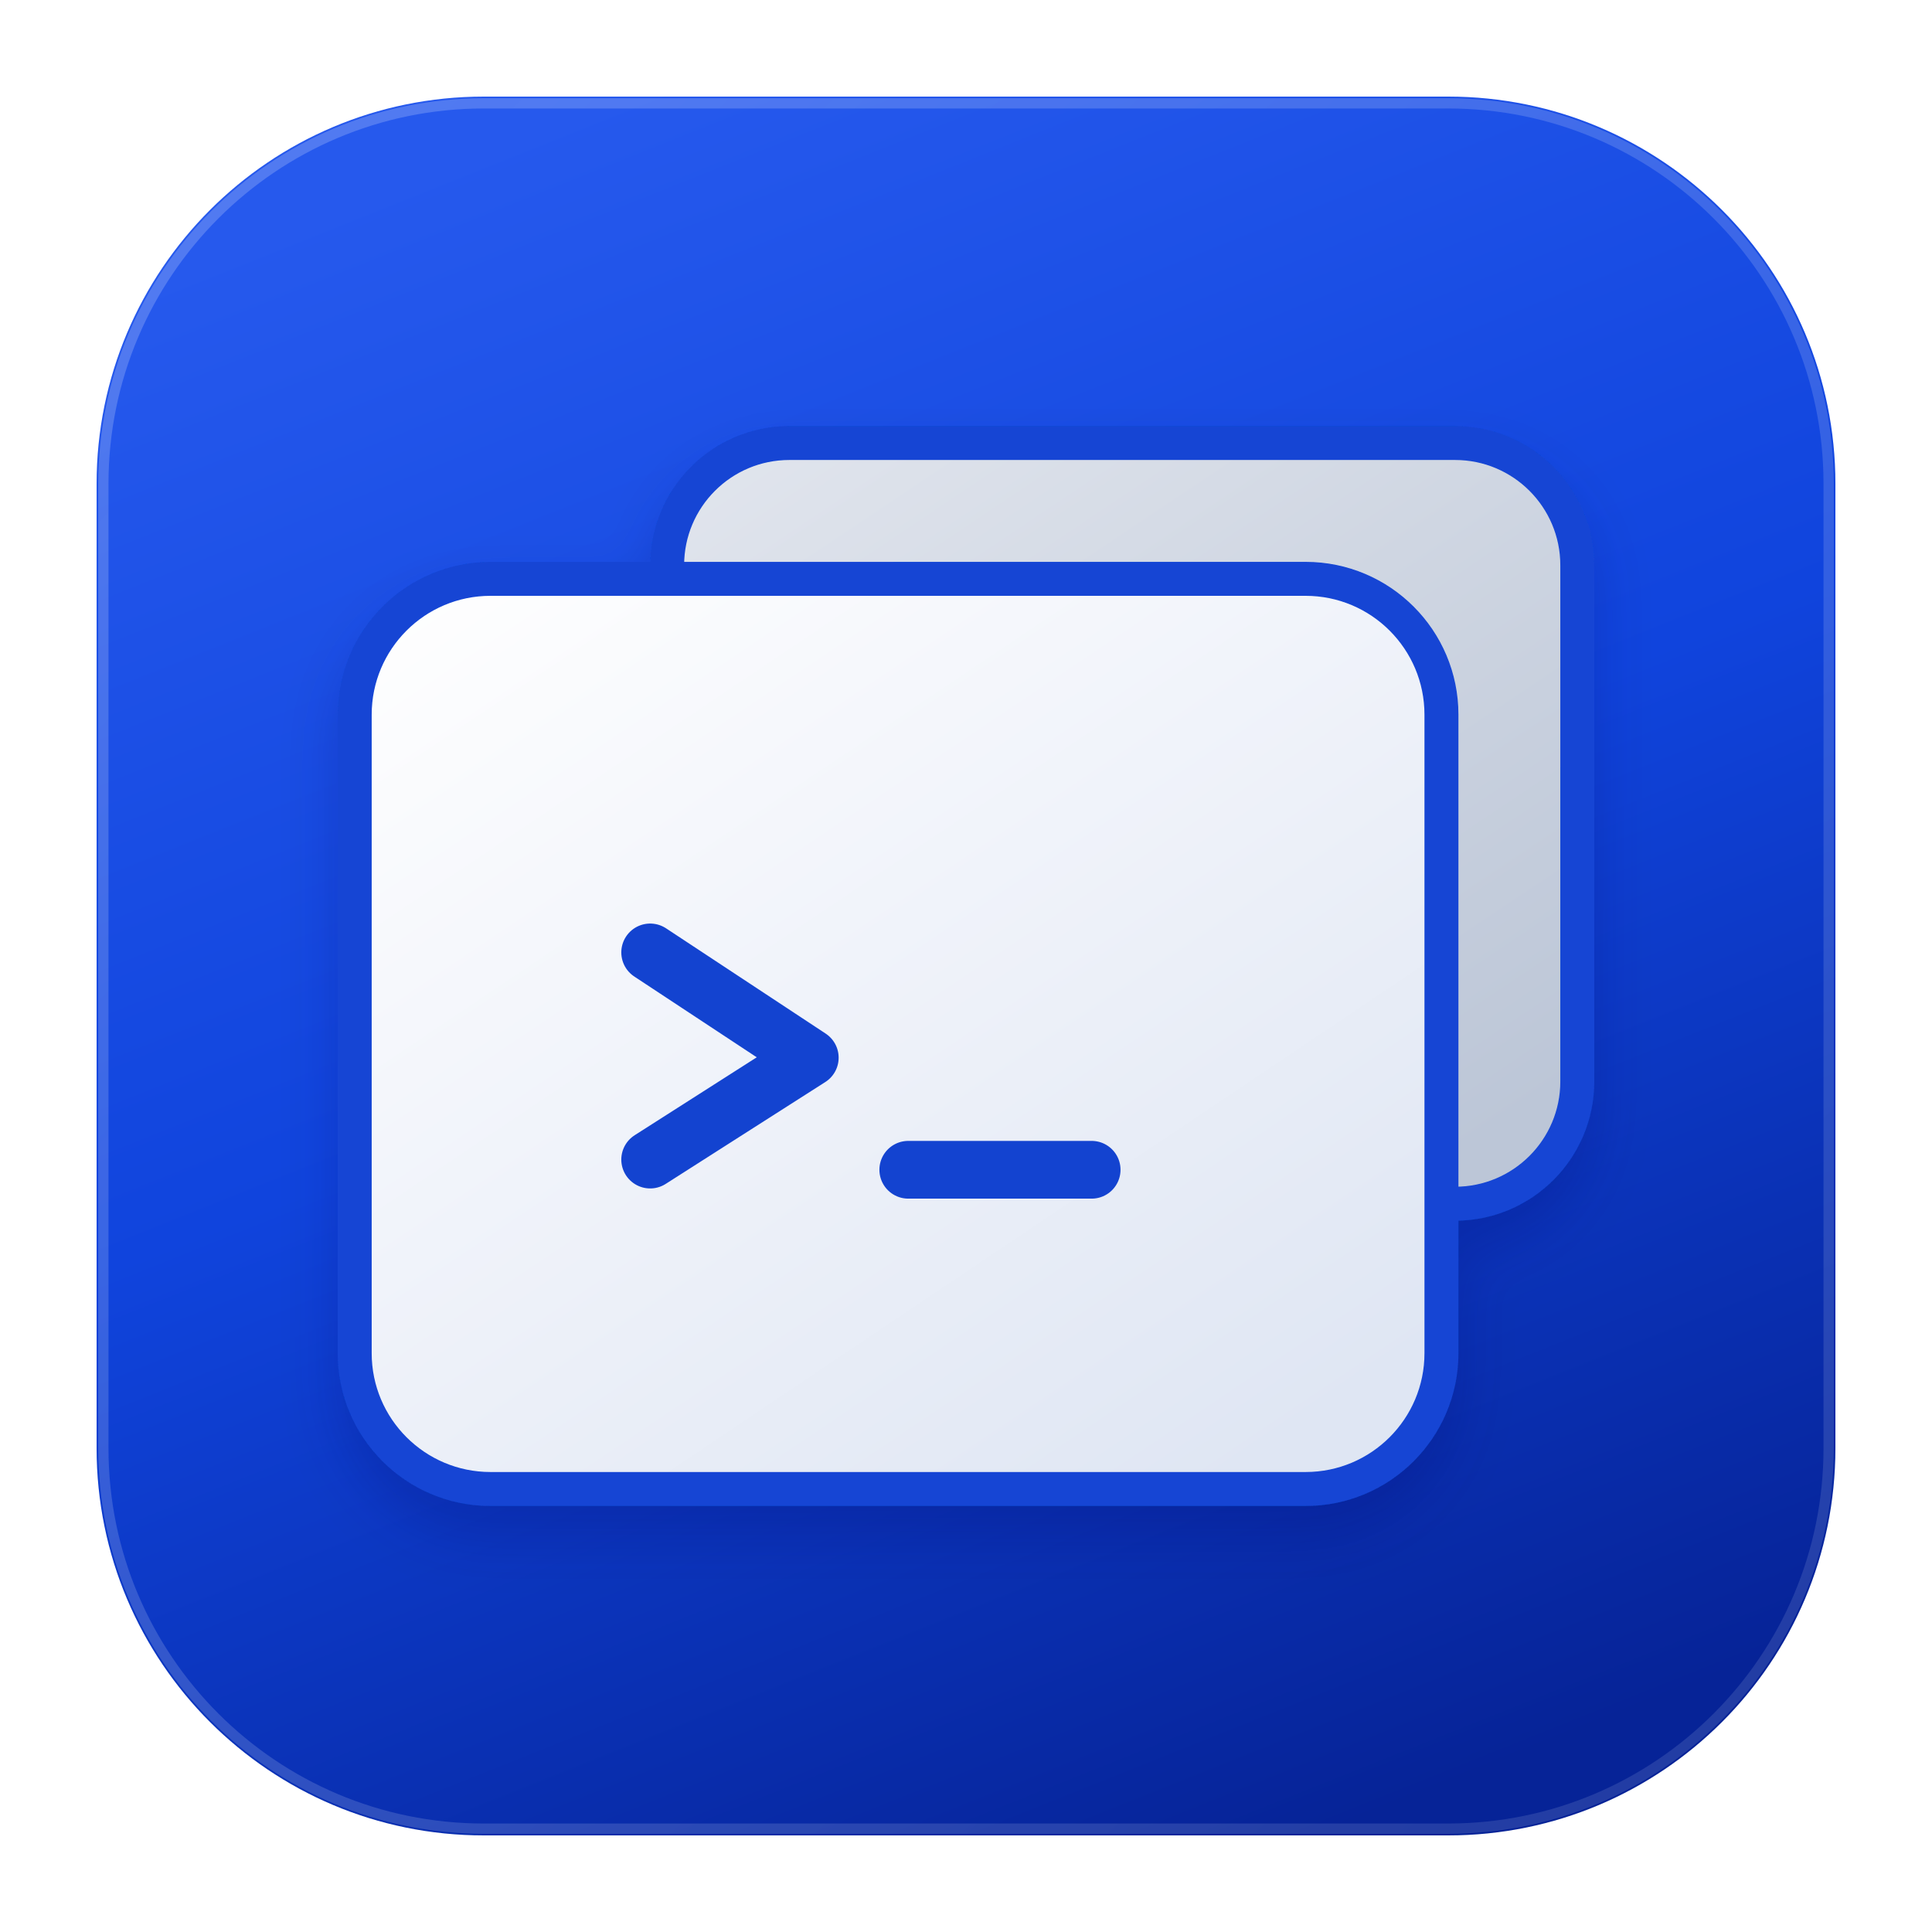
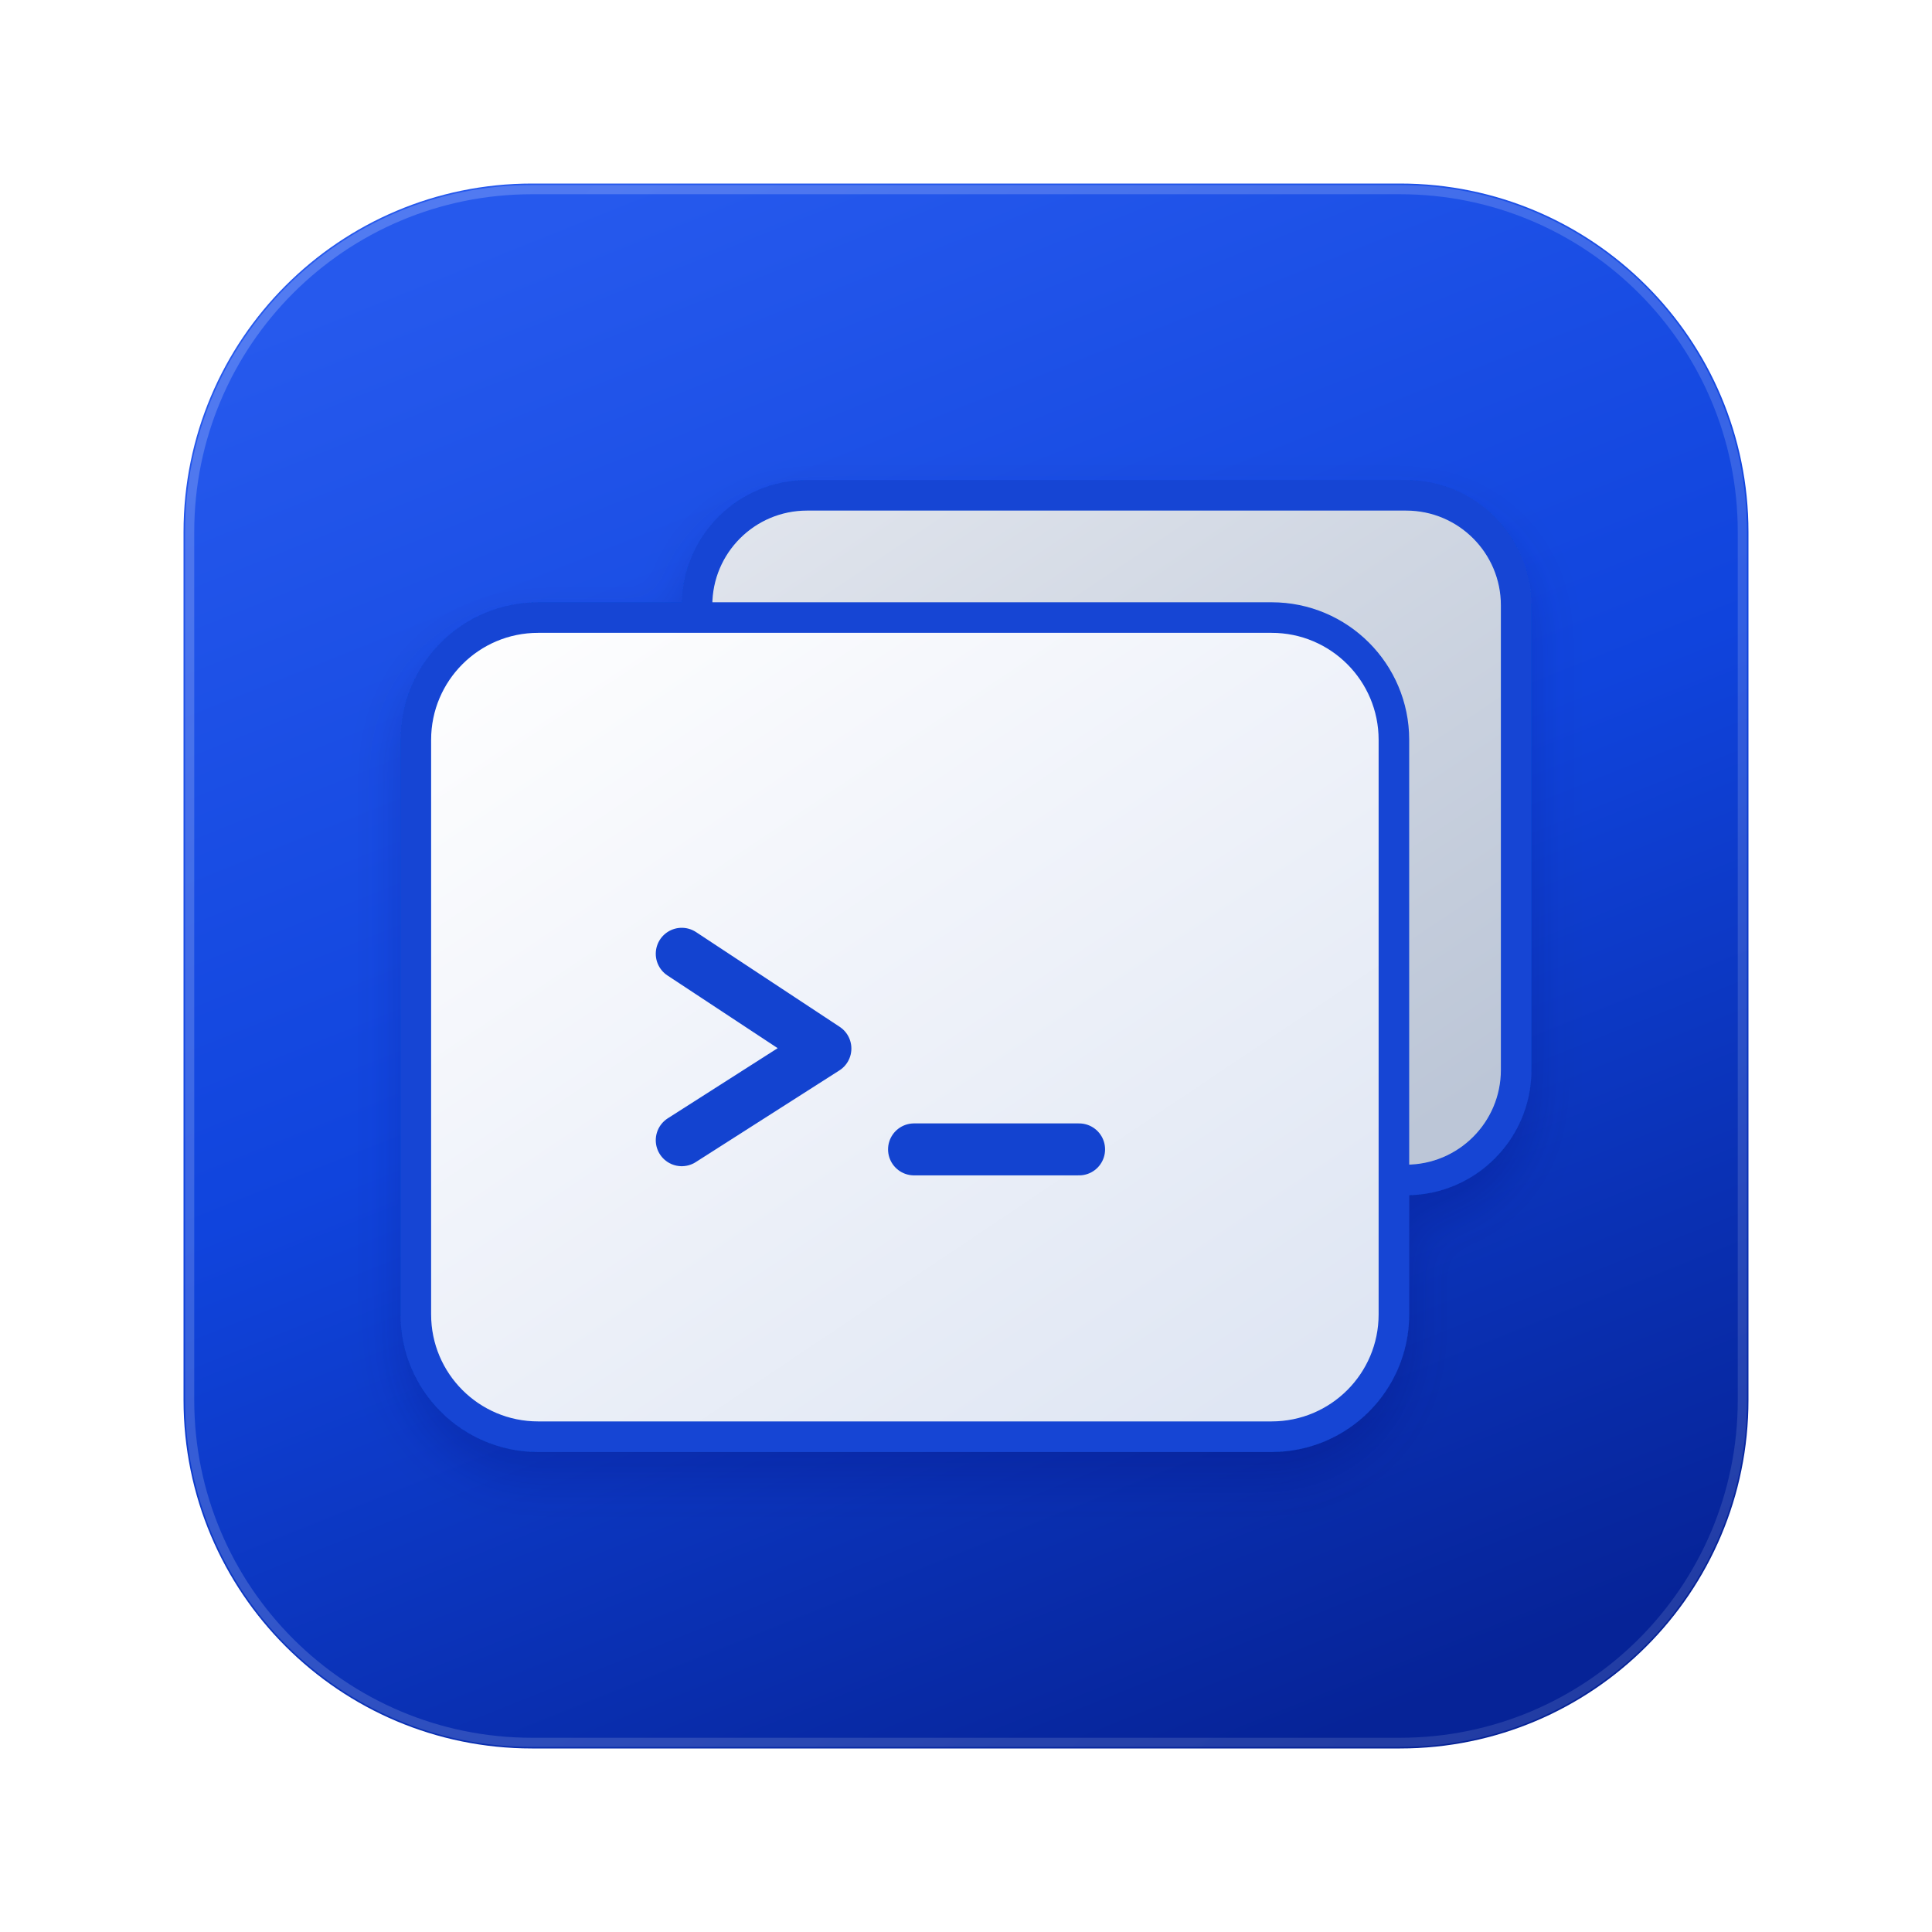
<svg xmlns="http://www.w3.org/2000/svg" viewBox="0 0 512 512">
  <defs>
    <linearGradient id="blue" x1=".3" y1="0" x2=".7" y2="1">
      <stop stop-color="#2659ed" />
      <stop offset=".48" stop-color="#1044dd" />
      <stop offset="1" stop-color="#062397" />
    </linearGradient>
    <linearGradient id="silver" x1="0" y1="0" x2=".8" y2="1">
      <stop stop-color="#fff" />
      <stop offset=".48" stop-color="#f0f3fa" />
      <stop offset="1" stop-color="#dfe6f3" />
    </linearGradient>
    <linearGradient id="rearSilver" x1="0" y1="0" x2=".8" y2="1">
      <stop stop-color="#e2e6ee" />
      <stop offset=".48" stop-color="#cfd6e2" />
      <stop offset="1" stop-color="#bcc6d7" />
    </linearGradient>
    <linearGradient id="rim" x1="0" y1="0" x2="1" y2="1">
      <stop stop-color="#fff" stop-opacity=".95" />
      <stop offset="1" stop-color="#e3ecff" stop-opacity=".55" />
    </linearGradient>
    <filter id="depth" x="-20%" y="-20%" width="150%" height="155%">
      <feDropShadow dx="0" dy="9" stdDeviation="8" flood-color="#00145f" flood-opacity=".2" />
    </filter>
  </defs>
-   <g transform="translate(25.6 25.6) scale(0.9)">
+   <g transform="translate(48.64 48.64) scale(0.81)">
    <rect width="512" height="512" rx="114" fill="url(#blue)" />
    <rect x="2" y="2" width="508" height="508" rx="112" fill="none" stroke="url(#rim)" stroke-opacity=".22" stroke-width="3" />
    <g stroke="#1245d4" stroke-width="10" filter="url(#depth)">
      <rect x="168" y="102" width="268" height="224" rx="36" fill="url(#rearSilver)" />
      <rect x="76" y="142" width="320" height="268" rx="40" fill="url(#silver)" />
    </g>
    <path transform="translate(12 12)" d="m151 240 47 31-47 30m76 3h54" fill="none" stroke="#1343d0" stroke-width="17" stroke-linecap="round" stroke-linejoin="round" />
  </g>
</svg>
